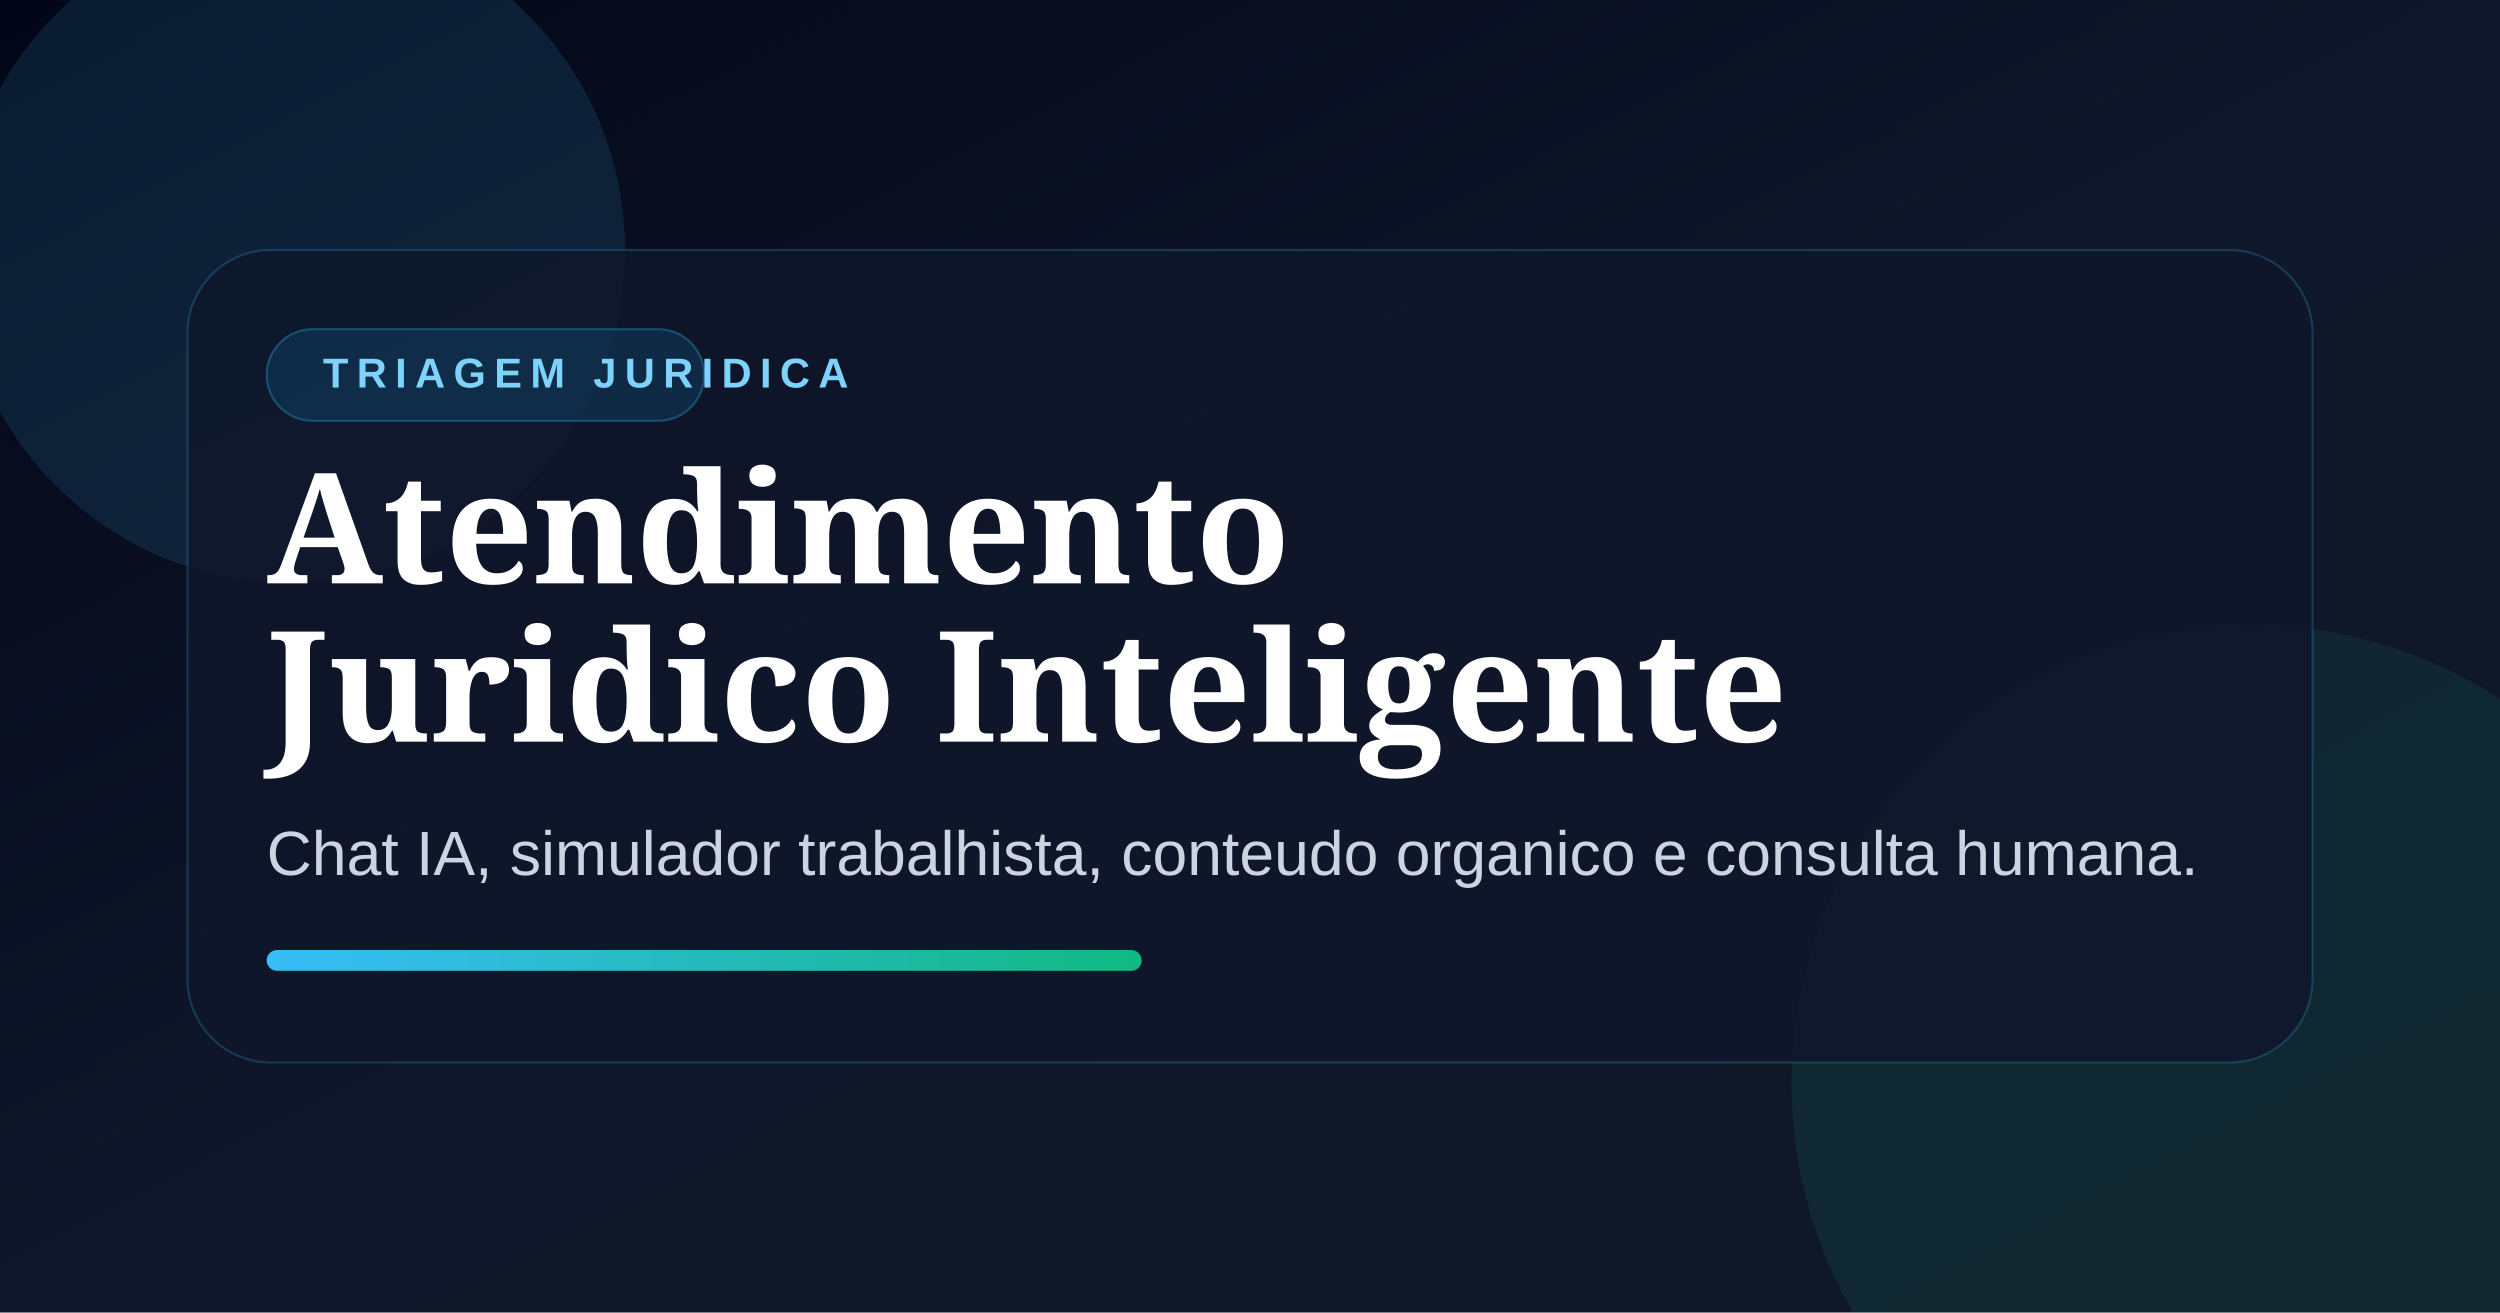
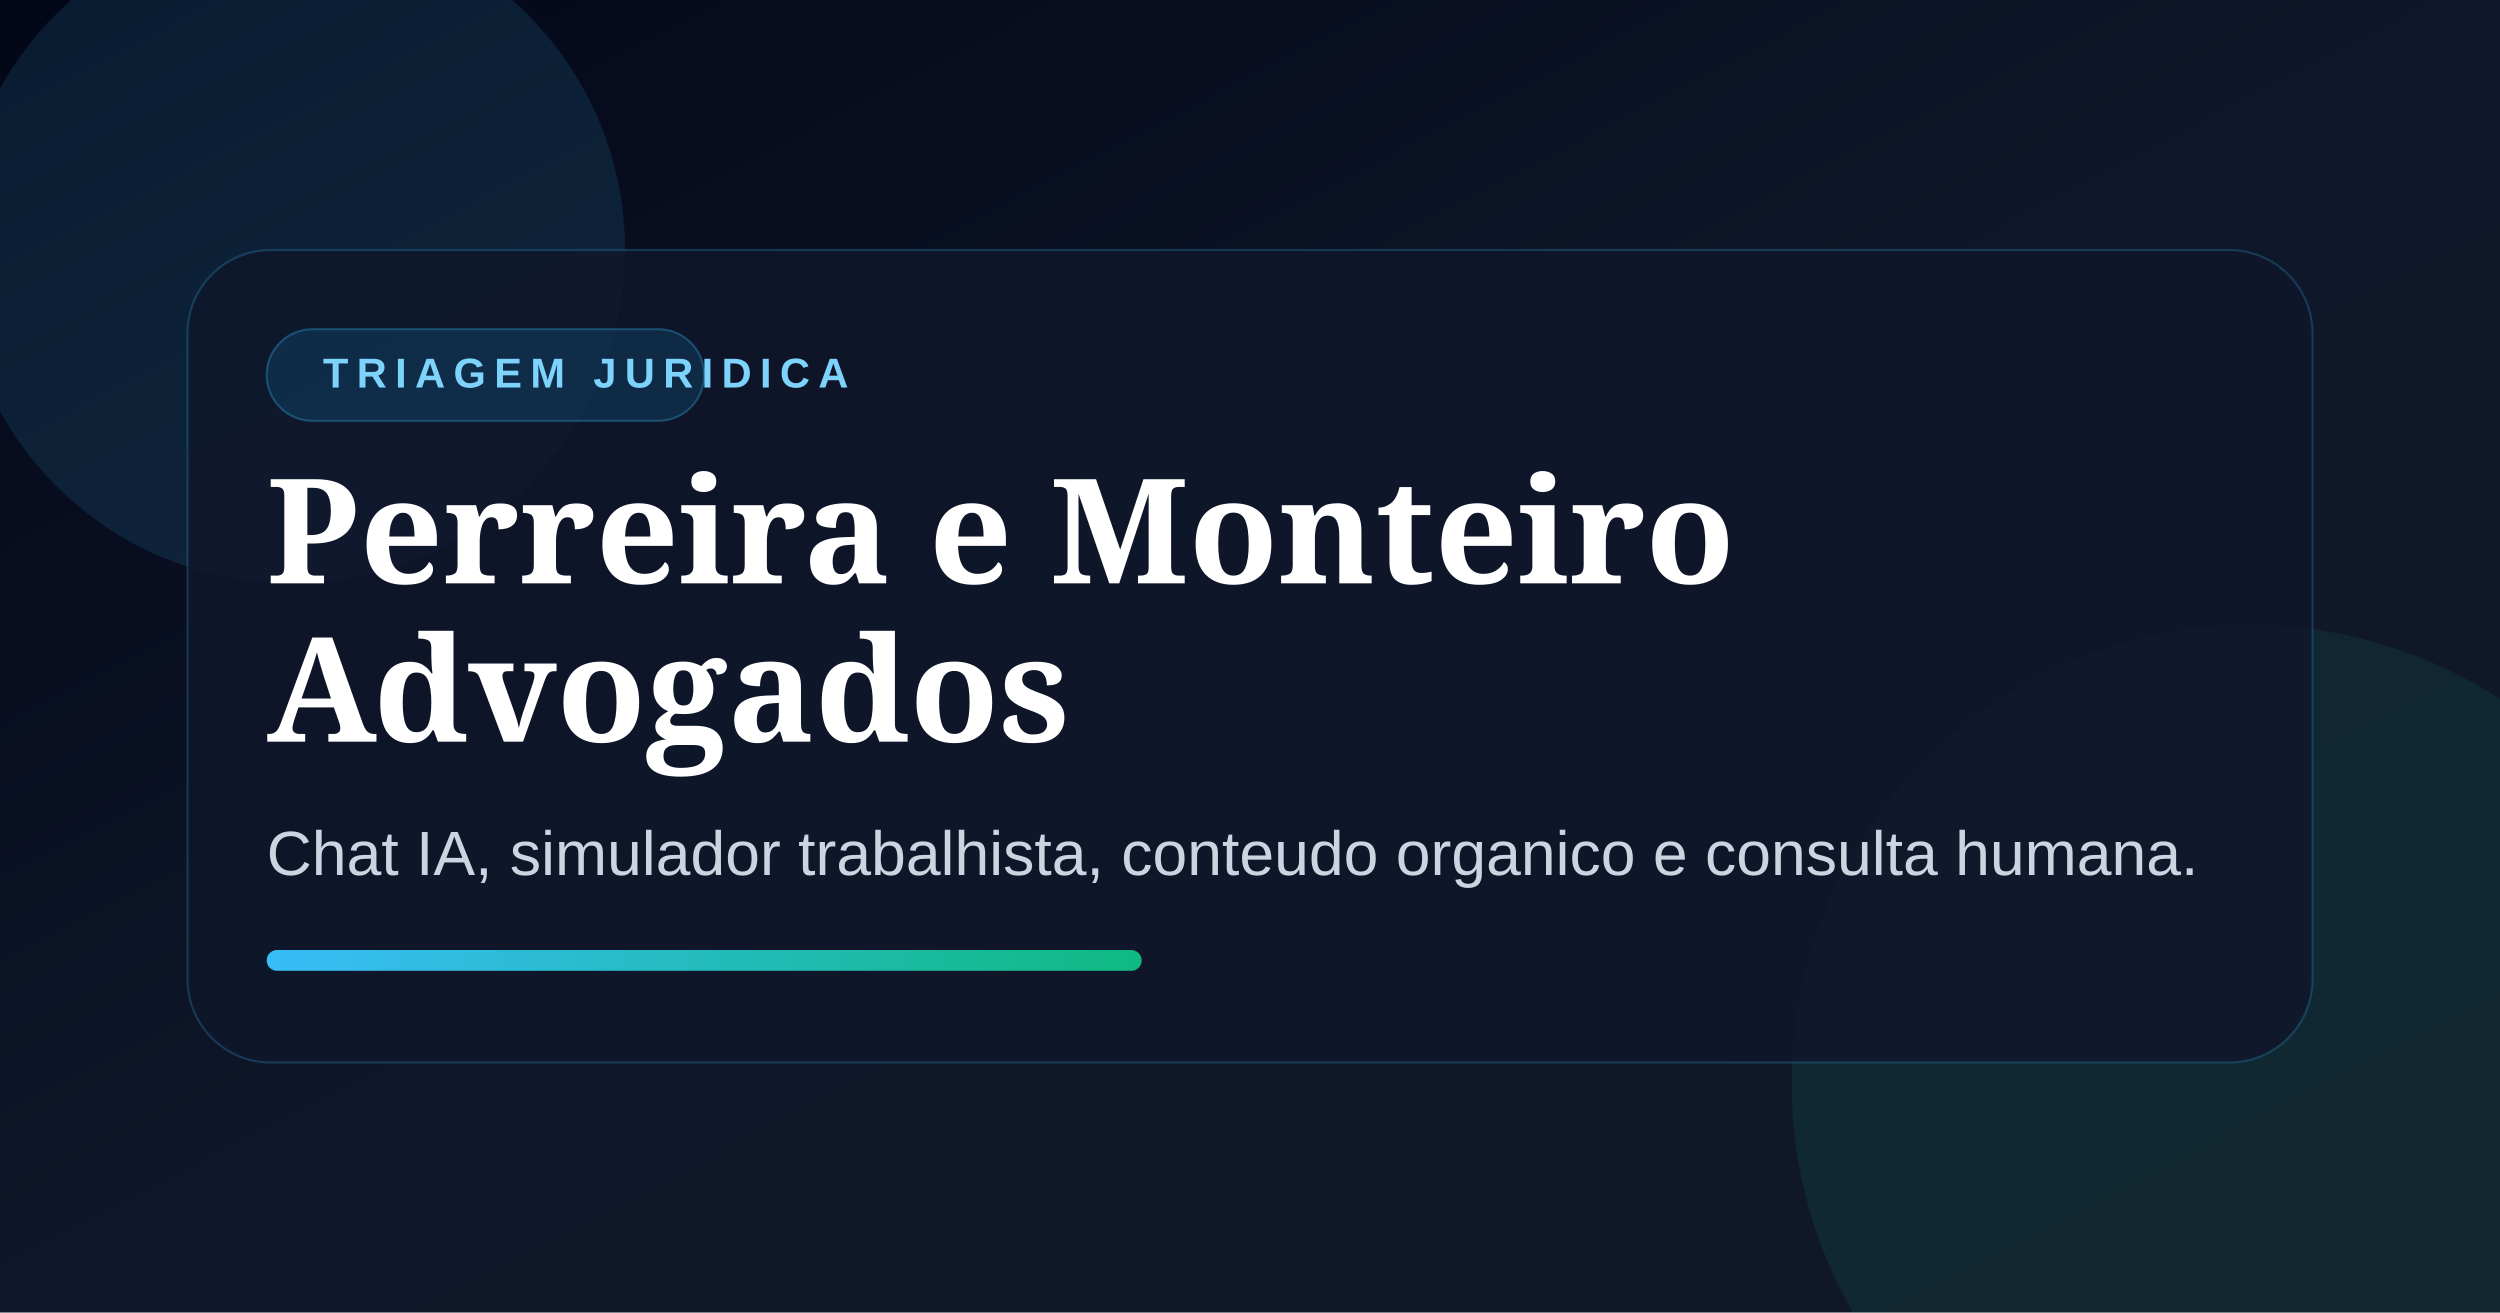
<svg xmlns="http://www.w3.org/2000/svg" width="1200" height="630" viewBox="0 0 1200 630" role="img" aria-labelledby="title desc">
  <defs>
    <linearGradient id="bg" x1="0%" y1="0%" x2="100%" y2="100%">
      <stop offset="0%" stop-color="#020617" />
      <stop offset="50%" stop-color="#0f172a" />
      <stop offset="100%" stop-color="#111827" />
    </linearGradient>
    <linearGradient id="accent" x1="0%" y1="0%" x2="100%" y2="0%">
      <stop offset="0%" stop-color="#38bdf8" />
      <stop offset="100%" stop-color="#10b981" />
    </linearGradient>
  </defs>
  <rect width="1200" height="630" fill="url(#bg)" />
  <circle cx="140" cy="120" r="160" fill="#38bdf8" opacity="0.12" />
  <circle cx="1080" cy="520" r="220" fill="#10b981" opacity="0.1" />
  <rect x="90" y="120" width="1020" height="390" rx="40" fill="#0f172a" fill-opacity="0.82" stroke="#38bdf8" stroke-opacity="0.22" />
  <rect x="128" y="158" width="210" height="44" rx="22" fill="#0ea5e9" fill-opacity="0.15" stroke="#38bdf8" stroke-opacity="0.3" />
  <text x="155" y="186" fill="#7dd3fc" font-family="Manrope, Arial, sans-serif" font-size="20" font-weight="700" letter-spacing="4">TRIAGEM JURIDICA</text>
-   <text x="128" y="280" fill="#ffffff" font-family="Georgia, serif" font-size="74" font-weight="700">Atendimento</text>
-   <text x="128" y="356" fill="#ffffff" font-family="Georgia, serif" font-size="74" font-weight="700">Juridico Inteligente</text>
+   <text x="128" y="280" fill="#ffffff" font-family="Georgia, serif" font-size="70" font-weight="700">Perreira e Monteiro</text>
+   <text x="128" y="356" fill="#ffffff" font-family="Georgia, serif" font-size="70" font-weight="700">Advogados</text>
  <text x="128" y="420" fill="#cbd5e1" font-family="Manrope, Arial, sans-serif" font-size="30">Chat IA, simulador trabalhista, conteudo organico e consulta humana.</text>
  <rect x="128" y="456" width="420" height="10" rx="5" fill="url(#accent)" />
</svg>
